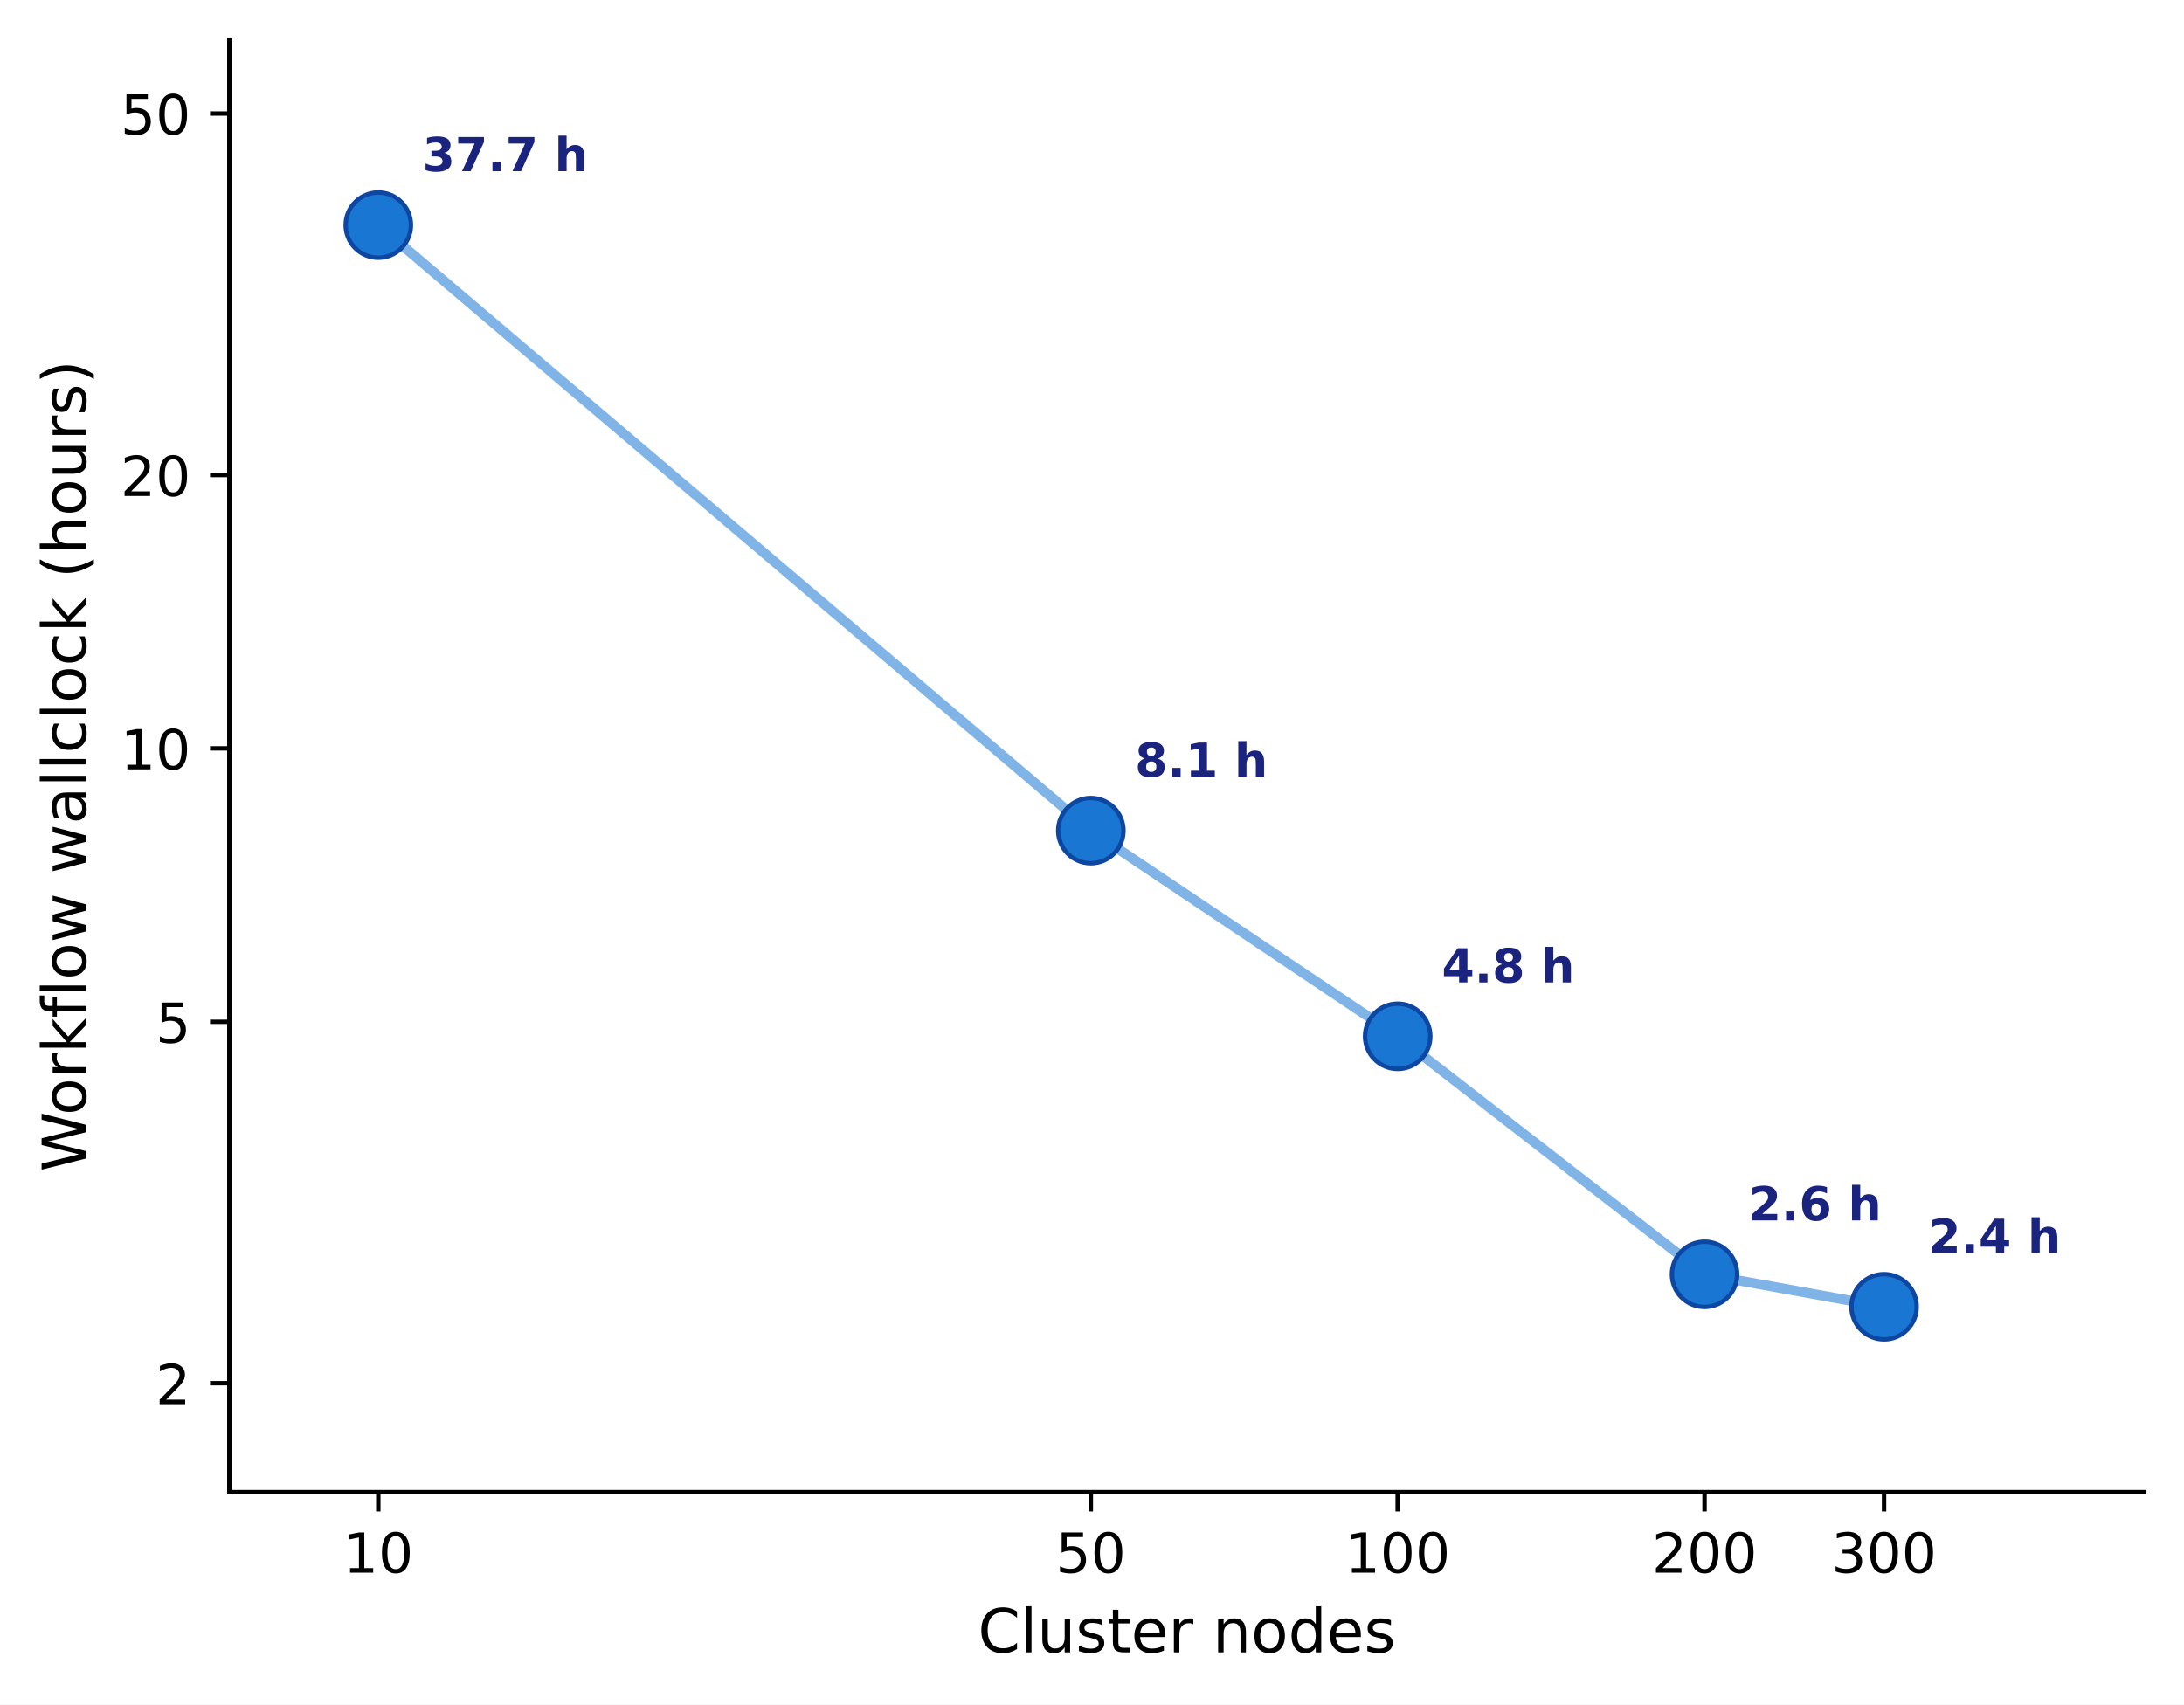
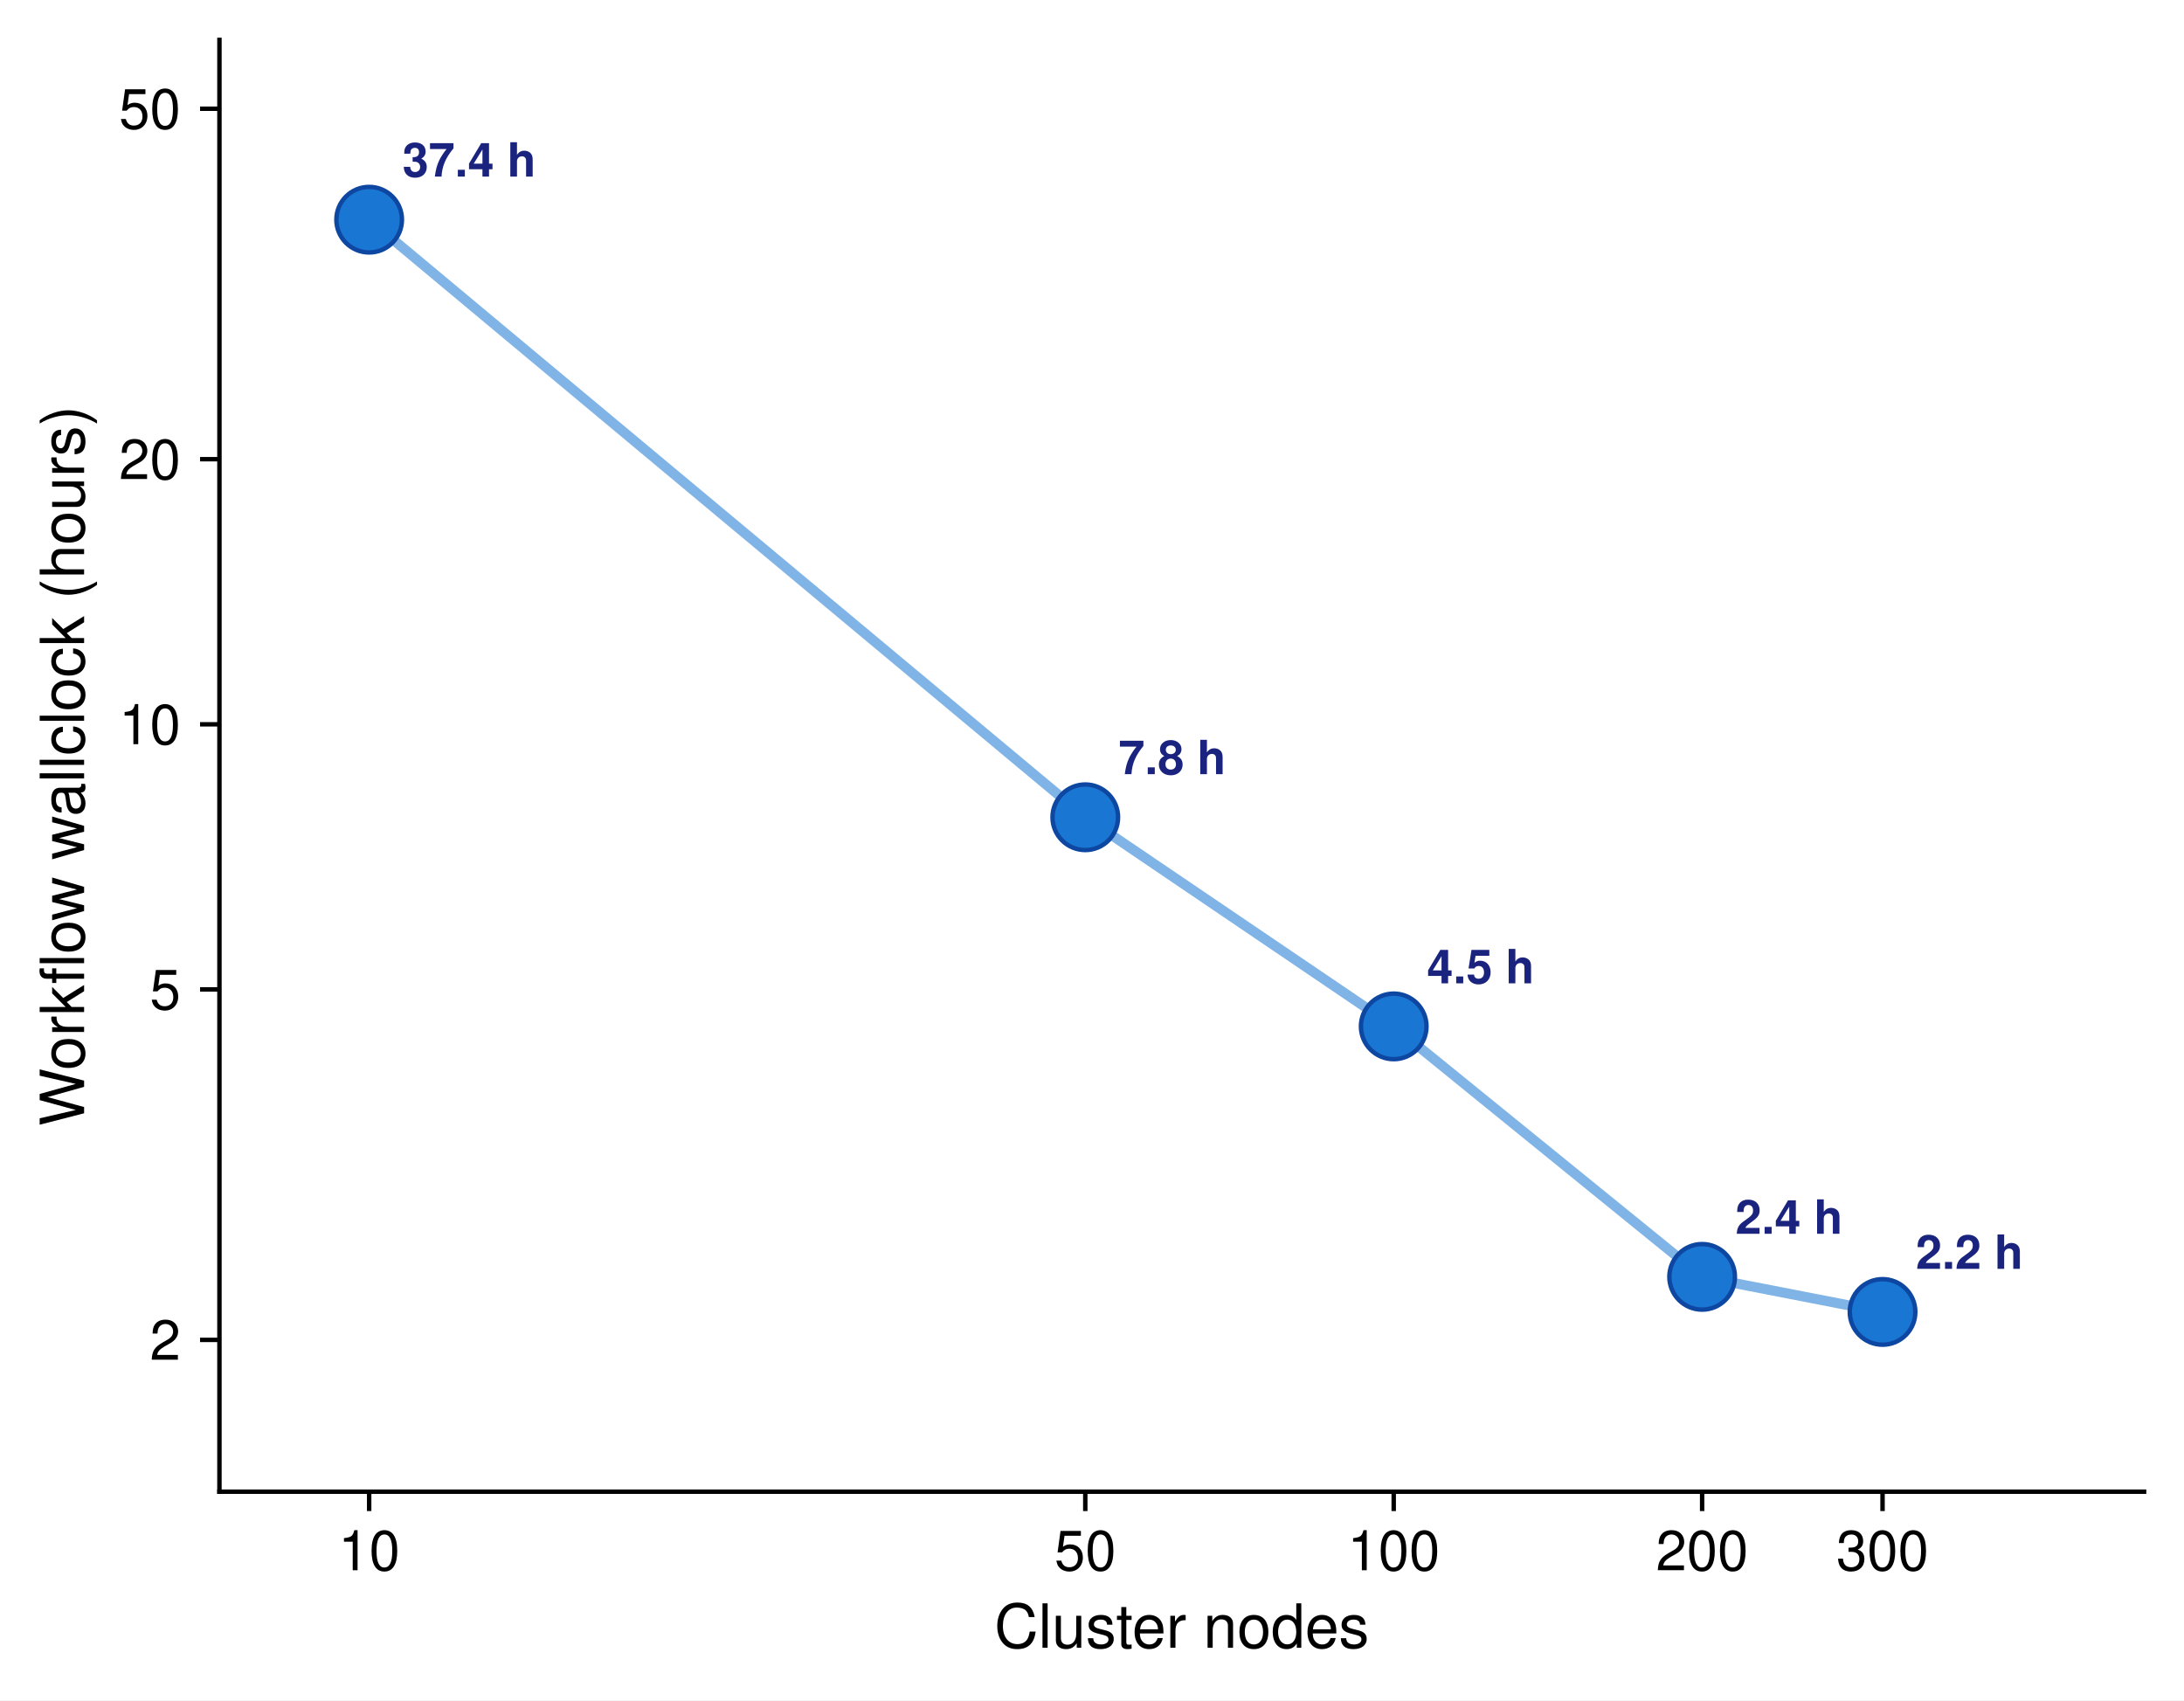
- <svg xmlns="http://www.w3.org/2000/svg" xmlns:xlink="http://www.w3.org/1999/xlink" width="395.881pt" height="309.044pt" viewBox="0 0 395.881 309.044" version="1.1">
+ <svg xmlns="http://www.w3.org/2000/svg" xmlns:xlink="http://www.w3.org/1999/xlink" width="393.986pt" height="306.721pt" viewBox="0 0 393.986 306.721" version="1.1">
  <defs>
    <style type="text/css">*{stroke-linejoin: round; stroke-linecap: butt}</style>
  </defs>
  <g id="figure_1">
    <g id="patch_1">
-       <path d="M 0 309.044  L 395.881 309.044  L 395.881 0  L 0 0  z " style="fill: #ffffff" />
+       <path d="M 0 306.721  L 393.986 306.721  L 393.986 0  L 0 0  z " style="fill: #ffffff" />
    </g>
    <g id="axes_1">
      <g id="patch_2">
-         <path d="M 41.571 270.52  L 388.681 270.52  L 388.681 7.2  L 41.571 7.2  z " style="fill: #ffffff" />
+         <path d="M 39.586 269.08  L 386.786 269.08  L 386.786 7.2  L 39.586 7.2  z " style="fill: #ffffff" />
      </g>
      <g id="matplotlib.axis_1">
        <g id="xtick_1">
          <g id="line2d_1">
            <defs>
-               <path id="m44c2f0e8e9" d="M 0 0  L 0 3.5  " style="stroke: #000000; stroke-width: 0.8" />
+               <path id="m0f72f2795f" d="M 0 0  L 0 3.5  " style="stroke: #000000; stroke-width: 0.8" />
            </defs>
            <g>
-               <use xlink:href="#m44c2f0e8e9" x="68.572" y="270.52" style="stroke: #000000; stroke-width: 0.8" />
+               <use xlink:href="#m0f72f2795f" x="66.595" y="269.08" style="stroke: #000000; stroke-width: 0.8" />
            </g>
          </g>
          <g id="text_1">
-             <g transform="translate(62.20972 285.1184) scale(0.1 -0.1)">
-               <defs>
-                 <path id="DejaVuSans-31" d="M 794 531  L 1825 531  L 1825 4091  L 703 3866  L 703 4441  L 1819 4666  L 2450 4666  L 2450 531  L 3481 531  L 3481 0  L 794 0  L 794 531  z " transform="scale(0.015625)" />
-                 <path id="DejaVuSans-30" d="M 2034 4250  Q 1547 4250 1301 3770  Q 1056 3291 1056 2328  Q 1056 1369 1301 889  Q 1547 409 2034 409  Q 2525 409 2770 889  Q 3016 1369 3016 2328  Q 3016 3291 2770 3770  Q 2525 4250 2034 4250  z M 2034 4750  Q 2819 4750 3233 4129  Q 3647 3509 3647 2328  Q 3647 1150 3233 529  Q 2819 -91 2034 -91  Q 1250 -91 836 529  Q 422 1150 422 2328  Q 422 3509 836 4129  Q 1250 4750 2034 4750  z " transform="scale(0.015625)" />
-               </defs>
-               <use xlink:href="#DejaVuSans-31" />
-               <use xlink:href="#DejaVuSans-30" transform="translate(63.62305 0)" />
-             </g>
+             <text style="font-size: 10px; font-family: 'Helvetica', 'Arial', 'DejaVu Sans', sans-serif; text-anchor: middle" x="66.595" y="283.253" transform="rotate(-0 66.59454 283.2534)">10</text>
          </g>
        </g>
        <g id="xtick_2">
          <g id="line2d_2">
            <g>
-               <use xlink:href="#m44c2f0e8e9" x="197.727" y="270.52" style="stroke: #000000; stroke-width: 0.8" />
+               <use xlink:href="#m0f72f2795f" x="195.782" y="269.08" style="stroke: #000000; stroke-width: 0.8" />
            </g>
          </g>
          <g id="text_2">
-             <g transform="translate(191.3642 285.1184) scale(0.1 -0.1)">
-               <defs>
-                 <path id="DejaVuSans-35" d="M 691 4666  L 3169 4666  L 3169 4134  L 1269 4134  L 1269 2991  Q 1406 3038 1543 3061  Q 1681 3084 1819 3084  Q 2600 3084 3056 2656  Q 3513 2228 3513 1497  Q 3513 744 3044 326  Q 2575 -91 1722 -91  Q 1428 -91 1123 -41  Q 819 9 494 109  L 494 744  Q 775 591 1075 516  Q 1375 441 1709 441  Q 2250 441 2565 725  Q 2881 1009 2881 1497  Q 2881 1984 2565 2268  Q 2250 2553 1709 2553  Q 1456 2553 1204 2497  Q 953 2441 691 2322  L 691 4666  z " transform="scale(0.015625)" />
-               </defs>
-               <use xlink:href="#DejaVuSans-35" />
-               <use xlink:href="#DejaVuSans-30" transform="translate(63.62305 0)" />
-             </g>
+             <text style="font-size: 10px; font-family: 'Helvetica', 'Arial', 'DejaVu Sans', sans-serif; text-anchor: middle" x="195.782" y="283.253" transform="rotate(-0 195.7825 283.2534)">50</text>
          </g>
        </g>
        <g id="xtick_3">
          <g id="line2d_3">
            <g>
-               <use xlink:href="#m44c2f0e8e9" x="253.35" y="270.52" style="stroke: #000000; stroke-width: 0.8" />
+               <use xlink:href="#m0f72f2795f" x="251.421" y="269.08" style="stroke: #000000; stroke-width: 0.8" />
            </g>
          </g>
          <g id="text_3">
-             <g transform="translate(243.8067 285.1184) scale(0.1 -0.1)">
-               <use xlink:href="#DejaVuSans-31" />
-               <use xlink:href="#DejaVuSans-30" transform="translate(63.62305 0)" />
-               <use xlink:href="#DejaVuSans-30" transform="translate(127.2461 0)" />
-             </g>
+             <text style="font-size: 10px; font-family: 'Helvetica', 'Arial', 'DejaVu Sans', sans-serif; text-anchor: middle" x="251.421" y="283.253" transform="rotate(-0 251.4207 283.2534)">100</text>
          </g>
        </g>
        <g id="xtick_4">
          <g id="line2d_4">
            <g>
-               <use xlink:href="#m44c2f0e8e9" x="308.974" y="270.52" style="stroke: #000000; stroke-width: 0.8" />
+               <use xlink:href="#m0f72f2795f" x="307.059" y="269.08" style="stroke: #000000; stroke-width: 0.8" />
            </g>
          </g>
          <g id="text_4">
-             <g transform="translate(299.4305 285.1184) scale(0.1 -0.1)">
-               <defs>
-                 <path id="DejaVuSans-32" d="M 1228 531  L 3431 531  L 3431 0  L 469 0  L 469 531  Q 828 903 1448 1529  Q 2069 2156 2228 2338  Q 2531 2678 2651 2914  Q 2772 3150 2772 3378  Q 2772 3750 2511 3984  Q 2250 4219 1831 4219  Q 1534 4219 1204 4116  Q 875 4013 500 3803  L 500 4441  Q 881 4594 1212 4672  Q 1544 4750 1819 4750  Q 2544 4750 2975 4387  Q 3406 4025 3406 3419  Q 3406 3131 3298 2873  Q 3191 2616 2906 2266  Q 2828 2175 2409 1742  Q 1991 1309 1228 531  z " transform="scale(0.015625)" />
-               </defs>
-               <use xlink:href="#DejaVuSans-32" />
-               <use xlink:href="#DejaVuSans-30" transform="translate(63.62305 0)" />
-               <use xlink:href="#DejaVuSans-30" transform="translate(127.2461 0)" />
-             </g>
+             <text style="font-size: 10px; font-family: 'Helvetica', 'Arial', 'DejaVu Sans', sans-serif; text-anchor: middle" x="307.059" y="283.253" transform="rotate(-0 307.0589 283.2534)">200</text>
          </g>
        </g>
        <g id="xtick_5">
          <g id="line2d_5">
            <g>
-               <use xlink:href="#m44c2f0e8e9" x="341.512" y="270.52" style="stroke: #000000; stroke-width: 0.8" />
+               <use xlink:href="#m0f72f2795f" x="339.605" y="269.08" style="stroke: #000000; stroke-width: 0.8" />
            </g>
          </g>
          <g id="text_5">
-             <g transform="translate(331.9684 285.1184) scale(0.1 -0.1)">
-               <defs>
-                 <path id="DejaVuSans-33" d="M 2597 2516  Q 3050 2419 3304 2112  Q 3559 1806 3559 1356  Q 3559 666 3084 287  Q 2609 -91 1734 -91  Q 1441 -91 1130 -33  Q 819 25 488 141  L 488 750  Q 750 597 1062 519  Q 1375 441 1716 441  Q 2309 441 2620 675  Q 2931 909 2931 1356  Q 2931 1769 2642 2001  Q 2353 2234 1838 2234  L 1294 2234  L 1294 2753  L 1863 2753  Q 2328 2753 2575 2939  Q 2822 3125 2822 3475  Q 2822 3834 2567 4026  Q 2313 4219 1838 4219  Q 1578 4219 1281 4162  Q 984 4106 628 3988  L 628 4550  Q 988 4650 1302 4700  Q 1616 4750 1894 4750  Q 2613 4750 3031 4423  Q 3450 4097 3450 3541  Q 3450 3153 3228 2886  Q 3006 2619 2597 2516  z " transform="scale(0.015625)" />
-               </defs>
-               <use xlink:href="#DejaVuSans-33" />
-               <use xlink:href="#DejaVuSans-30" transform="translate(63.62305 0)" />
-               <use xlink:href="#DejaVuSans-30" transform="translate(127.2461 0)" />
-             </g>
+             <text style="font-size: 10px; font-family: 'Helvetica', 'Arial', 'DejaVu Sans', sans-serif; text-anchor: middle" x="339.605" y="283.253" transform="rotate(-0 339.6052 283.2534)">300</text>
          </g>
        </g>
        <g id="text_6">
-           <g transform="translate(177.2653 299.5564) scale(0.11 -0.11)">
-             <defs>
-               <path id="DejaVuSans-43" d="M 4122 4306  L 4122 3641  Q 3803 3938 3442 4084  Q 3081 4231 2675 4231  Q 1875 4231 1450 3742  Q 1025 3253 1025 2328  Q 1025 1406 1450 917  Q 1875 428 2675 428  Q 3081 428 3442 575  Q 3803 722 4122 1019  L 4122 359  Q 3791 134 3420 21  Q 3050 -91 2638 -91  Q 1578 -91 968 557  Q 359 1206 359 2328  Q 359 3453 968 4101  Q 1578 4750 2638 4750  Q 3056 4750 3426 4639  Q 3797 4528 4122 4306  z " transform="scale(0.015625)" />
-               <path id="DejaVuSans-6c" d="M 603 4863  L 1178 4863  L 1178 0  L 603 0  L 603 4863  z " transform="scale(0.015625)" />
-               <path id="DejaVuSans-75" d="M 544 1381  L 544 3500  L 1119 3500  L 1119 1403  Q 1119 906 1312 657  Q 1506 409 1894 409  Q 2359 409 2629 706  Q 2900 1003 2900 1516  L 2900 3500  L 3475 3500  L 3475 0  L 2900 0  L 2900 538  Q 2691 219 2414 64  Q 2138 -91 1772 -91  Q 1169 -91 856 284  Q 544 659 544 1381  z M 1991 3584  L 1991 3584  z " transform="scale(0.015625)" />
-               <path id="DejaVuSans-73" d="M 2834 3397  L 2834 2853  Q 2591 2978 2328 3040  Q 2066 3103 1784 3103  Q 1356 3103 1142 2972  Q 928 2841 928 2578  Q 928 2378 1081 2264  Q 1234 2150 1697 2047  L 1894 2003  Q 2506 1872 2764 1633  Q 3022 1394 3022 966  Q 3022 478 2636 193  Q 2250 -91 1575 -91  Q 1294 -91 989 -36  Q 684 19 347 128  L 347 722  Q 666 556 975 473  Q 1284 391 1588 391  Q 1994 391 2212 530  Q 2431 669 2431 922  Q 2431 1156 2273 1281  Q 2116 1406 1581 1522  L 1381 1569  Q 847 1681 609 1914  Q 372 2147 372 2553  Q 372 3047 722 3315  Q 1072 3584 1716 3584  Q 2034 3584 2315 3537  Q 2597 3491 2834 3397  z " transform="scale(0.015625)" />
-               <path id="DejaVuSans-74" d="M 1172 4494  L 1172 3500  L 2356 3500  L 2356 3053  L 1172 3053  L 1172 1153  Q 1172 725 1289 603  Q 1406 481 1766 481  L 2356 481  L 2356 0  L 1766 0  Q 1100 0 847 248  Q 594 497 594 1153  L 594 3053  L 172 3053  L 172 3500  L 594 3500  L 594 4494  L 1172 4494  z " transform="scale(0.015625)" />
-               <path id="DejaVuSans-65" d="M 3597 1894  L 3597 1613  L 953 1613  Q 991 1019 1311 708  Q 1631 397 2203 397  Q 2534 397 2845 478  Q 3156 559 3463 722  L 3463 178  Q 3153 47 2828 -22  Q 2503 -91 2169 -91  Q 1331 -91 842 396  Q 353 884 353 1716  Q 353 2575 817 3079  Q 1281 3584 2069 3584  Q 2775 3584 3186 3129  Q 3597 2675 3597 1894  z M 3022 2063  Q 3016 2534 2758 2815  Q 2500 3097 2075 3097  Q 1594 3097 1305 2825  Q 1016 2553 972 2059  L 3022 2063  z " transform="scale(0.015625)" />
-               <path id="DejaVuSans-72" d="M 2631 2963  Q 2534 3019 2420 3045  Q 2306 3072 2169 3072  Q 1681 3072 1420 2755  Q 1159 2438 1159 1844  L 1159 0  L 581 0  L 581 3500  L 1159 3500  L 1159 2956  Q 1341 3275 1631 3429  Q 1922 3584 2338 3584  Q 2397 3584 2469 3576  Q 2541 3569 2628 3553  L 2631 2963  z " transform="scale(0.015625)" />
-               <path id="DejaVuSans-20" transform="scale(0.015625)" />
-               <path id="DejaVuSans-6e" d="M 3513 2113  L 3513 0  L 2938 0  L 2938 2094  Q 2938 2591 2744 2837  Q 2550 3084 2163 3084  Q 1697 3084 1428 2787  Q 1159 2491 1159 1978  L 1159 0  L 581 0  L 581 3500  L 1159 3500  L 1159 2956  Q 1366 3272 1645 3428  Q 1925 3584 2291 3584  Q 2894 3584 3203 3211  Q 3513 2838 3513 2113  z " transform="scale(0.015625)" />
-               <path id="DejaVuSans-6f" d="M 1959 3097  Q 1497 3097 1228 2736  Q 959 2375 959 1747  Q 959 1119 1226 758  Q 1494 397 1959 397  Q 2419 397 2687 759  Q 2956 1122 2956 1747  Q 2956 2369 2687 2733  Q 2419 3097 1959 3097  z M 1959 3584  Q 2709 3584 3137 3096  Q 3566 2609 3566 1747  Q 3566 888 3137 398  Q 2709 -91 1959 -91  Q 1206 -91 779 398  Q 353 888 353 1747  Q 353 2609 779 3096  Q 1206 3584 1959 3584  z " transform="scale(0.015625)" />
-               <path id="DejaVuSans-64" d="M 2906 2969  L 2906 4863  L 3481 4863  L 3481 0  L 2906 0  L 2906 525  Q 2725 213 2448 61  Q 2172 -91 1784 -91  Q 1150 -91 751 415  Q 353 922 353 1747  Q 353 2572 751 3078  Q 1150 3584 1784 3584  Q 2172 3584 2448 3432  Q 2725 3281 2906 2969  z M 947 1747  Q 947 1113 1208 752  Q 1469 391 1925 391  Q 2381 391 2643 752  Q 2906 1113 2906 1747  Q 2906 2381 2643 2742  Q 2381 3103 1925 3103  Q 1469 3103 1208 2742  Q 947 2381 947 1747  z " transform="scale(0.015625)" />
-             </defs>
-             <use xlink:href="#DejaVuSans-43" />
-             <use xlink:href="#DejaVuSans-6c" transform="translate(69.82422 0)" />
-             <use xlink:href="#DejaVuSans-75" transform="translate(97.60742 0)" />
-             <use xlink:href="#DejaVuSans-73" transform="translate(160.9863 0)" />
-             <use xlink:href="#DejaVuSans-74" transform="translate(213.0859 0)" />
-             <use xlink:href="#DejaVuSans-65" transform="translate(252.2949 0)" />
-             <use xlink:href="#DejaVuSans-72" transform="translate(313.8184 0)" />
-             <use xlink:href="#DejaVuSans-20" transform="translate(354.9316 0)" />
-             <use xlink:href="#DejaVuSans-6e" transform="translate(386.7188 0)" />
-             <use xlink:href="#DejaVuSans-6f" transform="translate(450.0977 0)" />
-             <use xlink:href="#DejaVuSans-64" transform="translate(511.2793 0)" />
-             <use xlink:href="#DejaVuSans-65" transform="translate(574.7559 0)" />
-             <use xlink:href="#DejaVuSans-73" transform="translate(636.2793 0)" />
-           </g>
+           <text style="font-size: 11px; font-family: 'Helvetica', 'Arial', 'DejaVu Sans', sans-serif; text-anchor: middle" x="213.186" y="297.229" transform="rotate(-0 213.1863 297.2286)">Cluster nodes</text>
        </g>
      </g>
      <g id="matplotlib.axis_2">
        <g id="ytick_1">
          <g id="line2d_6">
            <defs>
-               <path id="m7c3d7db82f" d="M 0 0  L -3.5 0  " style="stroke: #000000; stroke-width: 0.8" />
+               <path id="meedcf886c8" d="M 0 0  L -3.5 0  " style="stroke: #000000; stroke-width: 0.8" />
            </defs>
            <g>
-               <use xlink:href="#m7c3d7db82f" x="41.571" y="250.769" style="stroke: #000000; stroke-width: 0.8" />
+               <use xlink:href="#meedcf886c8" x="39.586" y="241.694" style="stroke: #000000; stroke-width: 0.8" />
            </g>
          </g>
          <g id="text_7">
-             <g transform="translate(28.20844 254.5682) scale(0.1 -0.1)">
-               <use xlink:href="#DejaVuSans-32" />
-             </g>
+             <text style="font-size: 10px; font-family: 'Helvetica', 'Arial', 'DejaVu Sans', sans-serif; text-anchor: end" x="32.586" y="245.281" transform="rotate(-0 32.58625 245.2806)">2</text>
          </g>
        </g>
        <g id="ytick_2">
          <g id="line2d_7">
            <g>
-               <use xlink:href="#m7c3d7db82f" x="41.571" y="185.245" style="stroke: #000000; stroke-width: 0.8" />
+               <use xlink:href="#meedcf886c8" x="39.586" y="178.476" style="stroke: #000000; stroke-width: 0.8" />
            </g>
          </g>
          <g id="text_8">
-             <g transform="translate(28.20844 189.0446) scale(0.1 -0.1)">
-               <use xlink:href="#DejaVuSans-35" />
-             </g>
+             <text style="font-size: 10px; font-family: 'Helvetica', 'Arial', 'DejaVu Sans', sans-serif; text-anchor: end" x="32.586" y="182.062" transform="rotate(-0 32.58625 182.0625)">5</text>
          </g>
        </g>
        <g id="ytick_3">
          <g id="line2d_8">
            <g>
-               <use xlink:href="#m7c3d7db82f" x="41.571" y="135.679" style="stroke: #000000; stroke-width: 0.8" />
+               <use xlink:href="#meedcf886c8" x="39.586" y="130.653" style="stroke: #000000; stroke-width: 0.8" />
            </g>
          </g>
          <g id="text_9">
-             <g transform="translate(21.84594 139.4778) scale(0.1 -0.1)">
-               <use xlink:href="#DejaVuSans-31" />
-               <use xlink:href="#DejaVuSans-30" transform="translate(63.62305 0)" />
-             </g>
+             <text style="font-size: 10px; font-family: 'Helvetica', 'Arial', 'DejaVu Sans', sans-serif; text-anchor: end" x="32.586" y="134.24" transform="rotate(-0 32.58625 134.2398)">10</text>
          </g>
        </g>
        <g id="ytick_4">
          <g id="line2d_9">
            <g>
-               <use xlink:href="#m7c3d7db82f" x="41.571" y="86.112" style="stroke: #000000; stroke-width: 0.8" />
+               <use xlink:href="#meedcf886c8" x="39.586" y="82.83" style="stroke: #000000; stroke-width: 0.8" />
            </g>
          </g>
          <g id="text_10">
-             <g transform="translate(21.84594 89.91109) scale(0.1 -0.1)">
-               <use xlink:href="#DejaVuSans-32" />
-               <use xlink:href="#DejaVuSans-30" transform="translate(63.62305 0)" />
-             </g>
+             <text style="font-size: 10px; font-family: 'Helvetica', 'Arial', 'DejaVu Sans', sans-serif; text-anchor: end" x="32.586" y="86.417" transform="rotate(-0 32.58625 86.41716)">20</text>
          </g>
        </g>
        <g id="ytick_5">
          <g id="line2d_10">
            <g>
-               <use xlink:href="#m7c3d7db82f" x="41.571" y="20.588" style="stroke: #000000; stroke-width: 0.8" />
+               <use xlink:href="#meedcf886c8" x="39.586" y="19.612" style="stroke: #000000; stroke-width: 0.8" />
            </g>
          </g>
          <g id="text_11">
-             <g transform="translate(21.84594 24.38744) scale(0.1 -0.1)">
-               <use xlink:href="#DejaVuSans-35" />
-               <use xlink:href="#DejaVuSans-30" transform="translate(63.62305 0)" />
-             </g>
+             <text style="font-size: 10px; font-family: 'Helvetica', 'Arial', 'DejaVu Sans', sans-serif; text-anchor: end" x="32.586" y="23.199" transform="rotate(-0 32.58625 23.19904)">50</text>
          </g>
        </g>
        <g id="text_12">
-           <g transform="translate(15.55828 212.4148) rotate(-90) scale(0.11 -0.11)">
-             <defs>
-               <path id="DejaVuSans-57" d="M 213 4666  L 850 4666  L 1831 722  L 2809 4666  L 3519 4666  L 4500 722  L 5478 4666  L 6119 4666  L 4947 0  L 4153 0  L 3169 4050  L 2175 0  L 1381 0  L 213 4666  z " transform="scale(0.015625)" />
-               <path id="DejaVuSans-6b" d="M 581 4863  L 1159 4863  L 1159 1991  L 2875 3500  L 3609 3500  L 1753 1863  L 3688 0  L 2938 0  L 1159 1709  L 1159 0  L 581 0  L 581 4863  z " transform="scale(0.015625)" />
-               <path id="DejaVuSans-66" d="M 2375 4863  L 2375 4384  L 1825 4384  Q 1516 4384 1395 4259  Q 1275 4134 1275 3809  L 1275 3500  L 2222 3500  L 2222 3053  L 1275 3053  L 1275 0  L 697 0  L 697 3053  L 147 3053  L 147 3500  L 697 3500  L 697 3744  Q 697 4328 969 4595  Q 1241 4863 1831 4863  L 2375 4863  z " transform="scale(0.015625)" />
-               <path id="DejaVuSans-77" d="M 269 3500  L 844 3500  L 1563 769  L 2278 3500  L 2956 3500  L 3675 769  L 4391 3500  L 4966 3500  L 4050 0  L 3372 0  L 2619 2869  L 1863 0  L 1184 0  L 269 3500  z " transform="scale(0.015625)" />
-               <path id="DejaVuSans-61" d="M 2194 1759  Q 1497 1759 1228 1600  Q 959 1441 959 1056  Q 959 750 1161 570  Q 1363 391 1709 391  Q 2188 391 2477 730  Q 2766 1069 2766 1631  L 2766 1759  L 2194 1759  z M 3341 1997  L 3341 0  L 2766 0  L 2766 531  Q 2569 213 2275 61  Q 1981 -91 1556 -91  Q 1019 -91 701 211  Q 384 513 384 1019  Q 384 1609 779 1909  Q 1175 2209 1959 2209  L 2766 2209  L 2766 2266  Q 2766 2663 2505 2880  Q 2244 3097 1772 3097  Q 1472 3097 1187 3025  Q 903 2953 641 2809  L 641 3341  Q 956 3463 1253 3523  Q 1550 3584 1831 3584  Q 2591 3584 2966 3190  Q 3341 2797 3341 1997  z " transform="scale(0.015625)" />
-               <path id="DejaVuSans-63" d="M 3122 3366  L 3122 2828  Q 2878 2963 2633 3030  Q 2388 3097 2138 3097  Q 1578 3097 1268 2742  Q 959 2388 959 1747  Q 959 1106 1268 751  Q 1578 397 2138 397  Q 2388 397 2633 464  Q 2878 531 3122 666  L 3122 134  Q 2881 22 2623 -34  Q 2366 -91 2075 -91  Q 1284 -91 818 406  Q 353 903 353 1747  Q 353 2603 823 3093  Q 1294 3584 2113 3584  Q 2378 3584 2631 3529  Q 2884 3475 3122 3366  z " transform="scale(0.015625)" />
-               <path id="DejaVuSans-28" d="M 1984 4856  Q 1566 4138 1362 3434  Q 1159 2731 1159 2009  Q 1159 1288 1364 580  Q 1569 -128 1984 -844  L 1484 -844  Q 1016 -109 783 600  Q 550 1309 550 2009  Q 550 2706 781 3412  Q 1013 4119 1484 4856  L 1984 4856  z " transform="scale(0.015625)" />
-               <path id="DejaVuSans-68" d="M 3513 2113  L 3513 0  L 2938 0  L 2938 2094  Q 2938 2591 2744 2837  Q 2550 3084 2163 3084  Q 1697 3084 1428 2787  Q 1159 2491 1159 1978  L 1159 0  L 581 0  L 581 4863  L 1159 4863  L 1159 2956  Q 1366 3272 1645 3428  Q 1925 3584 2291 3584  Q 2894 3584 3203 3211  Q 3513 2838 3513 2113  z " transform="scale(0.015625)" />
-               <path id="DejaVuSans-29" d="M 513 4856  L 1013 4856  Q 1481 4119 1714 3412  Q 1947 2706 1947 2009  Q 1947 1309 1714 600  Q 1481 -109 1013 -844  L 513 -844  Q 928 -128 1133 580  Q 1338 1288 1338 2009  Q 1338 2731 1133 3434  Q 928 4138 513 4856  z " transform="scale(0.015625)" />
-             </defs>
-             <use xlink:href="#DejaVuSans-57" />
-             <use xlink:href="#DejaVuSans-6f" transform="translate(93.00195 0)" />
-             <use xlink:href="#DejaVuSans-72" transform="translate(154.1836 0)" />
-             <use xlink:href="#DejaVuSans-6b" transform="translate(195.2969 0)" />
-             <use xlink:href="#DejaVuSans-66" transform="translate(253.207 0)" />
-             <use xlink:href="#DejaVuSans-6c" transform="translate(288.4121 0)" />
-             <use xlink:href="#DejaVuSans-6f" transform="translate(316.1953 0)" />
-             <use xlink:href="#DejaVuSans-77" transform="translate(377.377 0)" />
-             <use xlink:href="#DejaVuSans-20" transform="translate(459.1641 0)" />
-             <use xlink:href="#DejaVuSans-77" transform="translate(490.9512 0)" />
-             <use xlink:href="#DejaVuSans-61" transform="translate(572.7383 0)" />
-             <use xlink:href="#DejaVuSans-6c" transform="translate(634.0176 0)" />
-             <use xlink:href="#DejaVuSans-6c" transform="translate(661.8008 0)" />
-             <use xlink:href="#DejaVuSans-63" transform="translate(689.584 0)" />
-             <use xlink:href="#DejaVuSans-6c" transform="translate(744.5645 0)" />
-             <use xlink:href="#DejaVuSans-6f" transform="translate(772.3477 0)" />
-             <use xlink:href="#DejaVuSans-63" transform="translate(833.5293 0)" />
-             <use xlink:href="#DejaVuSans-6b" transform="translate(888.5098 0)" />
-             <use xlink:href="#DejaVuSans-20" transform="translate(946.4199 0)" />
-             <use xlink:href="#DejaVuSans-28" transform="translate(978.207 0)" />
-             <use xlink:href="#DejaVuSans-68" transform="translate(1017.221 0)" />
-             <use xlink:href="#DejaVuSans-6f" transform="translate(1080.6 0)" />
-             <use xlink:href="#DejaVuSans-75" transform="translate(1141.781 0)" />
-             <use xlink:href="#DejaVuSans-72" transform="translate(1205.16 0)" />
-             <use xlink:href="#DejaVuSans-73" transform="translate(1246.273 0)" />
-             <use xlink:href="#DejaVuSans-29" transform="translate(1298.373 0)" />
-           </g>
+           <text style="font-size: 11px; font-family: 'Helvetica', 'Arial', 'DejaVu Sans', sans-serif; text-anchor: middle" x="15.172" y="138.14" transform="rotate(-90 15.17156 138.14)">Workflow wallclock (hours)</text>
        </g>
      </g>
      <g id="line2d_11">
-         <path d="M 68.572 40.81  L 197.727 150.587  L 253.35 187.876  L 308.974 231.023  L 341.512 236.91  " clip-path="url(#p2314b90bb2)" style="fill: none; stroke: #1976d2; stroke-opacity: 0.55; stroke-width: 1.8; stroke-linecap: square" />
+         <path d="M 66.595 39.627  L 195.782 147.424  L 251.421 185.147  L 307.059 230.325  L 339.605 236.653  " clip-path="url(#p76df3b9055)" style="fill: none; stroke: #1976d2; stroke-opacity: 0.55; stroke-width: 1.8; stroke-linecap: square" />
      </g>
      <g id="patch_3">
-         <path d="M 41.571 270.52  L 41.571 7.2  " style="fill: none; stroke: #000000; stroke-width: 0.8; stroke-linejoin: miter; stroke-linecap: square" />
+         <path d="M 39.586 269.08  L 39.586 7.2  " style="fill: none; stroke: #000000; stroke-width: 0.8; stroke-linejoin: miter; stroke-linecap: square" />
      </g>
      <g id="patch_4">
-         <path d="M 41.571 270.52  L 388.681 270.52  " style="fill: none; stroke: #000000; stroke-width: 0.8; stroke-linejoin: miter; stroke-linecap: square" />
+         <path d="M 39.586 269.08  L 386.786 269.08  " style="fill: none; stroke: #000000; stroke-width: 0.8; stroke-linejoin: miter; stroke-linecap: square" />
      </g>
      <g id="PathCollection_1">
        <defs>
-           <path id="m9d98054a19" d="M 0 5.916  C 1.569 5.916 3.074 5.293 4.183 4.183  C 5.293 3.074 5.916 1.569 5.916 0  C 5.916 -1.569 5.293 -3.074 4.183 -4.183  C 3.074 -5.293 1.569 -5.916 0 -5.916  C -1.569 -5.916 -3.074 -5.293 -4.183 -4.183  C -5.293 -3.074 -5.916 -1.569 -5.916 0  C -5.916 1.569 -5.293 3.074 -4.183 4.183  C -3.074 5.293 -1.569 5.916 0 5.916  z " style="stroke: #0d47a1; stroke-width: 0.8" />
+           <path id="m279f22ca69" d="M 0 5.916  C 1.569 5.916 3.074 5.293 4.183 4.183  C 5.293 3.074 5.916 1.569 5.916 0  C 5.916 -1.569 5.293 -3.074 4.183 -4.183  C 3.074 -5.293 1.569 -5.916 0 -5.916  C -1.569 -5.916 -3.074 -5.293 -4.183 -4.183  C -5.293 -3.074 -5.916 -1.569 -5.916 0  C -5.916 1.569 -5.293 3.074 -4.183 4.183  C -3.074 5.293 -1.569 5.916 0 5.916  z " style="stroke: #0d47a1; stroke-width: 0.8" />
        </defs>
-         <g clip-path="url(#p2314b90bb2)">
-           <use xlink:href="#m9d98054a19" x="68.572" y="40.81" style="fill: #1976d2; stroke: #0d47a1; stroke-width: 0.8" />
-           <use xlink:href="#m9d98054a19" x="197.727" y="150.587" style="fill: #1976d2; stroke: #0d47a1; stroke-width: 0.8" />
-           <use xlink:href="#m9d98054a19" x="253.35" y="187.876" style="fill: #1976d2; stroke: #0d47a1; stroke-width: 0.8" />
-           <use xlink:href="#m9d98054a19" x="308.974" y="231.023" style="fill: #1976d2; stroke: #0d47a1; stroke-width: 0.8" />
-           <use xlink:href="#m9d98054a19" x="341.512" y="236.91" style="fill: #1976d2; stroke: #0d47a1; stroke-width: 0.8" />
+         <g clip-path="url(#p76df3b9055)">
+           <use xlink:href="#m279f22ca69" x="66.595" y="39.627" style="fill: #1976d2; stroke: #0d47a1; stroke-width: 0.8" />
+           <use xlink:href="#m279f22ca69" x="195.782" y="147.424" style="fill: #1976d2; stroke: #0d47a1; stroke-width: 0.8" />
+           <use xlink:href="#m279f22ca69" x="251.421" y="185.147" style="fill: #1976d2; stroke: #0d47a1; stroke-width: 0.8" />
+           <use xlink:href="#m279f22ca69" x="307.059" y="230.325" style="fill: #1976d2; stroke: #0d47a1; stroke-width: 0.8" />
+           <use xlink:href="#m279f22ca69" x="339.605" y="236.653" style="fill: #1976d2; stroke: #0d47a1; stroke-width: 0.8" />
        </g>
      </g>
      <g id="text_13">
-         <g style="fill: #1a237e" transform="translate(76.57222 31.04207) scale(0.085 -0.085)">
-           <defs>
-             <path id="DejaVuSans-Bold-33" d="M 2981 2516  Q 3453 2394 3698 2092  Q 3944 1791 3944 1325  Q 3944 631 3412 270  Q 2881 -91 1863 -91  Q 1503 -91 1142 -33  Q 781 25 428 141  L 428 1069  Q 766 900 1098 814  Q 1431 728 1753 728  Q 2231 728 2486 893  Q 2741 1059 2741 1369  Q 2741 1688 2480 1852  Q 2219 2016 1709 2016  L 1228 2016  L 1228 2791  L 1734 2791  Q 2188 2791 2409 2933  Q 2631 3075 2631 3366  Q 2631 3634 2415 3781  Q 2200 3928 1806 3928  Q 1516 3928 1219 3862  Q 922 3797 628 3669  L 628 4550  Q 984 4650 1334 4700  Q 1684 4750 2022 4750  Q 2931 4750 3382 4451  Q 3834 4153 3834 3553  Q 3834 3144 3618 2883  Q 3403 2622 2981 2516  z " transform="scale(0.015625)" />
-             <path id="DejaVuSans-Bold-37" d="M 428 4666  L 3944 4666  L 3944 3988  L 2125 0  L 953 0  L 2675 3781  L 428 3781  L 428 4666  z " transform="scale(0.015625)" />
-             <path id="DejaVuSans-Bold-2e" d="M 653 1209  L 1778 1209  L 1778 0  L 653 0  L 653 1209  z " transform="scale(0.015625)" />
-             <path id="DejaVuSans-Bold-20" transform="scale(0.015625)" />
-             <path id="DejaVuSans-Bold-68" d="M 4056 2131  L 4056 0  L 2931 0  L 2931 347  L 2931 1625  Q 2931 2084 2911 2256  Q 2891 2428 2841 2509  Q 2775 2619 2662 2680  Q 2550 2741 2406 2741  Q 2056 2741 1856 2470  Q 1656 2200 1656 1722  L 1656 0  L 538 0  L 538 4863  L 1656 4863  L 1656 2988  Q 1909 3294 2193 3439  Q 2478 3584 2822 3584  Q 3428 3584 3742 3212  Q 4056 2841 4056 2131  z " transform="scale(0.015625)" />
-           </defs>
-           <use xlink:href="#DejaVuSans-Bold-33" />
-           <use xlink:href="#DejaVuSans-Bold-37" transform="translate(69.58008 0)" />
-           <use xlink:href="#DejaVuSans-Bold-2e" transform="translate(139.1602 0)" />
-           <use xlink:href="#DejaVuSans-Bold-37" transform="translate(177.1484 0)" />
-           <use xlink:href="#DejaVuSans-Bold-20" transform="translate(246.7285 0)" />
-           <use xlink:href="#DejaVuSans-Bold-68" transform="translate(281.543 0)" />
-         </g>
+         <text style="font-weight: 700; font-size: 8.5px; font-family: 'Helvetica', 'Arial', 'DejaVu Sans', sans-serif; text-anchor: start; fill: #1a237e" x="72.595" y="31.855" transform="rotate(-0 72.59454 31.85549)">37.4 h</text>
      </g>
      <g id="text_14">
-         <g style="fill: #1a237e" transform="translate(205.7267 140.8193) scale(0.085 -0.085)">
-           <defs>
-             <path id="DejaVuSans-Bold-38" d="M 2228 2088  Q 1891 2088 1709 1903  Q 1528 1719 1528 1375  Q 1528 1031 1709 848  Q 1891 666 2228 666  Q 2563 666 2741 848  Q 2919 1031 2919 1375  Q 2919 1722 2741 1905  Q 2563 2088 2228 2088  z M 1350 2484  Q 925 2613 709 2878  Q 494 3144 494 3541  Q 494 4131 934 4440  Q 1375 4750 2228 4750  Q 3075 4750 3515 4442  Q 3956 4134 3956 3541  Q 3956 3144 3739 2878  Q 3522 2613 3097 2484  Q 3572 2353 3814 2058  Q 4056 1763 4056 1313  Q 4056 619 3595 264  Q 3134 -91 2228 -91  Q 1319 -91 855 264  Q 391 619 391 1313  Q 391 1763 633 2058  Q 875 2353 1350 2484  z M 1631 3419  Q 1631 3141 1786 2991  Q 1941 2841 2228 2841  Q 2509 2841 2662 2991  Q 2816 3141 2816 3419  Q 2816 3697 2662 3845  Q 2509 3994 2228 3994  Q 1941 3994 1786 3844  Q 1631 3694 1631 3419  z " transform="scale(0.015625)" />
-             <path id="DejaVuSans-Bold-31" d="M 750 831  L 1813 831  L 1813 3847  L 722 3622  L 722 4441  L 1806 4666  L 2950 4666  L 2950 831  L 4013 831  L 4013 0  L 750 0  L 750 831  z " transform="scale(0.015625)" />
-           </defs>
-           <use xlink:href="#DejaVuSans-Bold-38" />
-           <use xlink:href="#DejaVuSans-Bold-2e" transform="translate(69.58008 0)" />
-           <use xlink:href="#DejaVuSans-Bold-31" transform="translate(107.5684 0)" />
-           <use xlink:href="#DejaVuSans-Bold-20" transform="translate(177.1484 0)" />
-           <use xlink:href="#DejaVuSans-Bold-68" transform="translate(211.9629 0)" />
-         </g>
+         <text style="font-weight: 700; font-size: 8.5px; font-family: 'Helvetica', 'Arial', 'DejaVu Sans', sans-serif; text-anchor: start; fill: #1a237e" x="201.782" y="139.653" transform="rotate(-0 201.7825 139.6526)">7.8 h</text>
      </g>
      <g id="text_15">
-         <g style="fill: #1a237e" transform="translate(261.3505 178.1078) scale(0.085 -0.085)">
-           <defs>
-             <path id="DejaVuSans-Bold-34" d="M 2356 3675  L 1038 1722  L 2356 1722  L 2356 3675  z M 2156 4666  L 3494 4666  L 3494 1722  L 4159 1722  L 4159 850  L 3494 850  L 3494 0  L 2356 0  L 2356 850  L 288 850  L 288 1881  L 2156 4666  z " transform="scale(0.015625)" />
-           </defs>
-           <use xlink:href="#DejaVuSans-Bold-34" />
-           <use xlink:href="#DejaVuSans-Bold-2e" transform="translate(69.58008 0)" />
-           <use xlink:href="#DejaVuSans-Bold-38" transform="translate(107.5684 0)" />
-           <use xlink:href="#DejaVuSans-Bold-20" transform="translate(177.1484 0)" />
-           <use xlink:href="#DejaVuSans-Bold-68" transform="translate(211.9629 0)" />
-         </g>
+         <text style="font-weight: 700; font-size: 8.5px; font-family: 'Helvetica', 'Arial', 'DejaVu Sans', sans-serif; text-anchor: start; fill: #1a237e" x="257.421" y="177.375" transform="rotate(-0 257.4207 177.3755)">4.5 h</text>
      </g>
      <g id="text_16">
-         <g style="fill: #1a237e" transform="translate(316.9743 221.2548) scale(0.085 -0.085)">
-           <defs>
-             <path id="DejaVuSans-Bold-32" d="M 1844 884  L 3897 884  L 3897 0  L 506 0  L 506 884  L 2209 2388  Q 2438 2594 2547 2791  Q 2656 2988 2656 3200  Q 2656 3528 2436 3728  Q 2216 3928 1850 3928  Q 1569 3928 1234 3808  Q 900 3688 519 3450  L 519 4475  Q 925 4609 1322 4679  Q 1719 4750 2100 4750  Q 2938 4750 3402 4381  Q 3866 4013 3866 3353  Q 3866 2972 3669 2642  Q 3472 2313 2841 1759  L 1844 884  z " transform="scale(0.015625)" />
-             <path id="DejaVuSans-Bold-36" d="M 2316 2303  Q 2000 2303 1842 2098  Q 1684 1894 1684 1484  Q 1684 1075 1842 870  Q 2000 666 2316 666  Q 2634 666 2792 870  Q 2950 1075 2950 1484  Q 2950 1894 2792 2098  Q 2634 2303 2316 2303  z M 3803 4544  L 3803 3681  Q 3506 3822 3243 3889  Q 2981 3956 2731 3956  Q 2194 3956 1894 3657  Q 1594 3359 1544 2772  Q 1750 2925 1990 3001  Q 2231 3078 2516 3078  Q 3231 3078 3670 2659  Q 4109 2241 4109 1563  Q 4109 813 3618 361  Q 3128 -91 2303 -91  Q 1394 -91 895 523  Q 397 1138 397 2266  Q 397 3422 980 4083  Q 1563 4744 2578 4744  Q 2900 4744 3203 4694  Q 3506 4644 3803 4544  z " transform="scale(0.015625)" />
-           </defs>
-           <use xlink:href="#DejaVuSans-Bold-32" />
-           <use xlink:href="#DejaVuSans-Bold-2e" transform="translate(69.58008 0)" />
-           <use xlink:href="#DejaVuSans-Bold-36" transform="translate(107.5684 0)" />
-           <use xlink:href="#DejaVuSans-Bold-20" transform="translate(177.1484 0)" />
-           <use xlink:href="#DejaVuSans-Bold-68" transform="translate(211.9629 0)" />
-         </g>
+         <text style="font-weight: 700; font-size: 8.5px; font-family: 'Helvetica', 'Arial', 'DejaVu Sans', sans-serif; text-anchor: start; fill: #1a237e" x="313.059" y="222.553" transform="rotate(-0 313.0589 222.5531)">2.4 h</text>
      </g>
      <g id="text_17">
-         <g style="fill: #1a237e" transform="translate(349.5121 227.1425) scale(0.085 -0.085)">
-           <use xlink:href="#DejaVuSans-Bold-32" />
-           <use xlink:href="#DejaVuSans-Bold-2e" transform="translate(69.58008 0)" />
-           <use xlink:href="#DejaVuSans-Bold-34" transform="translate(107.5684 0)" />
-           <use xlink:href="#DejaVuSans-Bold-20" transform="translate(177.1484 0)" />
-           <use xlink:href="#DejaVuSans-Bold-68" transform="translate(211.9629 0)" />
-         </g>
+         <text style="font-weight: 700; font-size: 8.5px; font-family: 'Helvetica', 'Arial', 'DejaVu Sans', sans-serif; text-anchor: start; fill: #1a237e" x="345.605" y="228.881" transform="rotate(-0 345.6052 228.8811)">2.2 h</text>
      </g>
    </g>
  </g>
  <defs>
-     <clipPath id="p2314b90bb2">
-       <rect x="41.571" y="7.2" width="347.11" height="263.32" />
+     <clipPath id="p76df3b9055">
+       <rect x="39.586" y="7.2" width="347.2" height="261.88" />
    </clipPath>
  </defs>
</svg>
